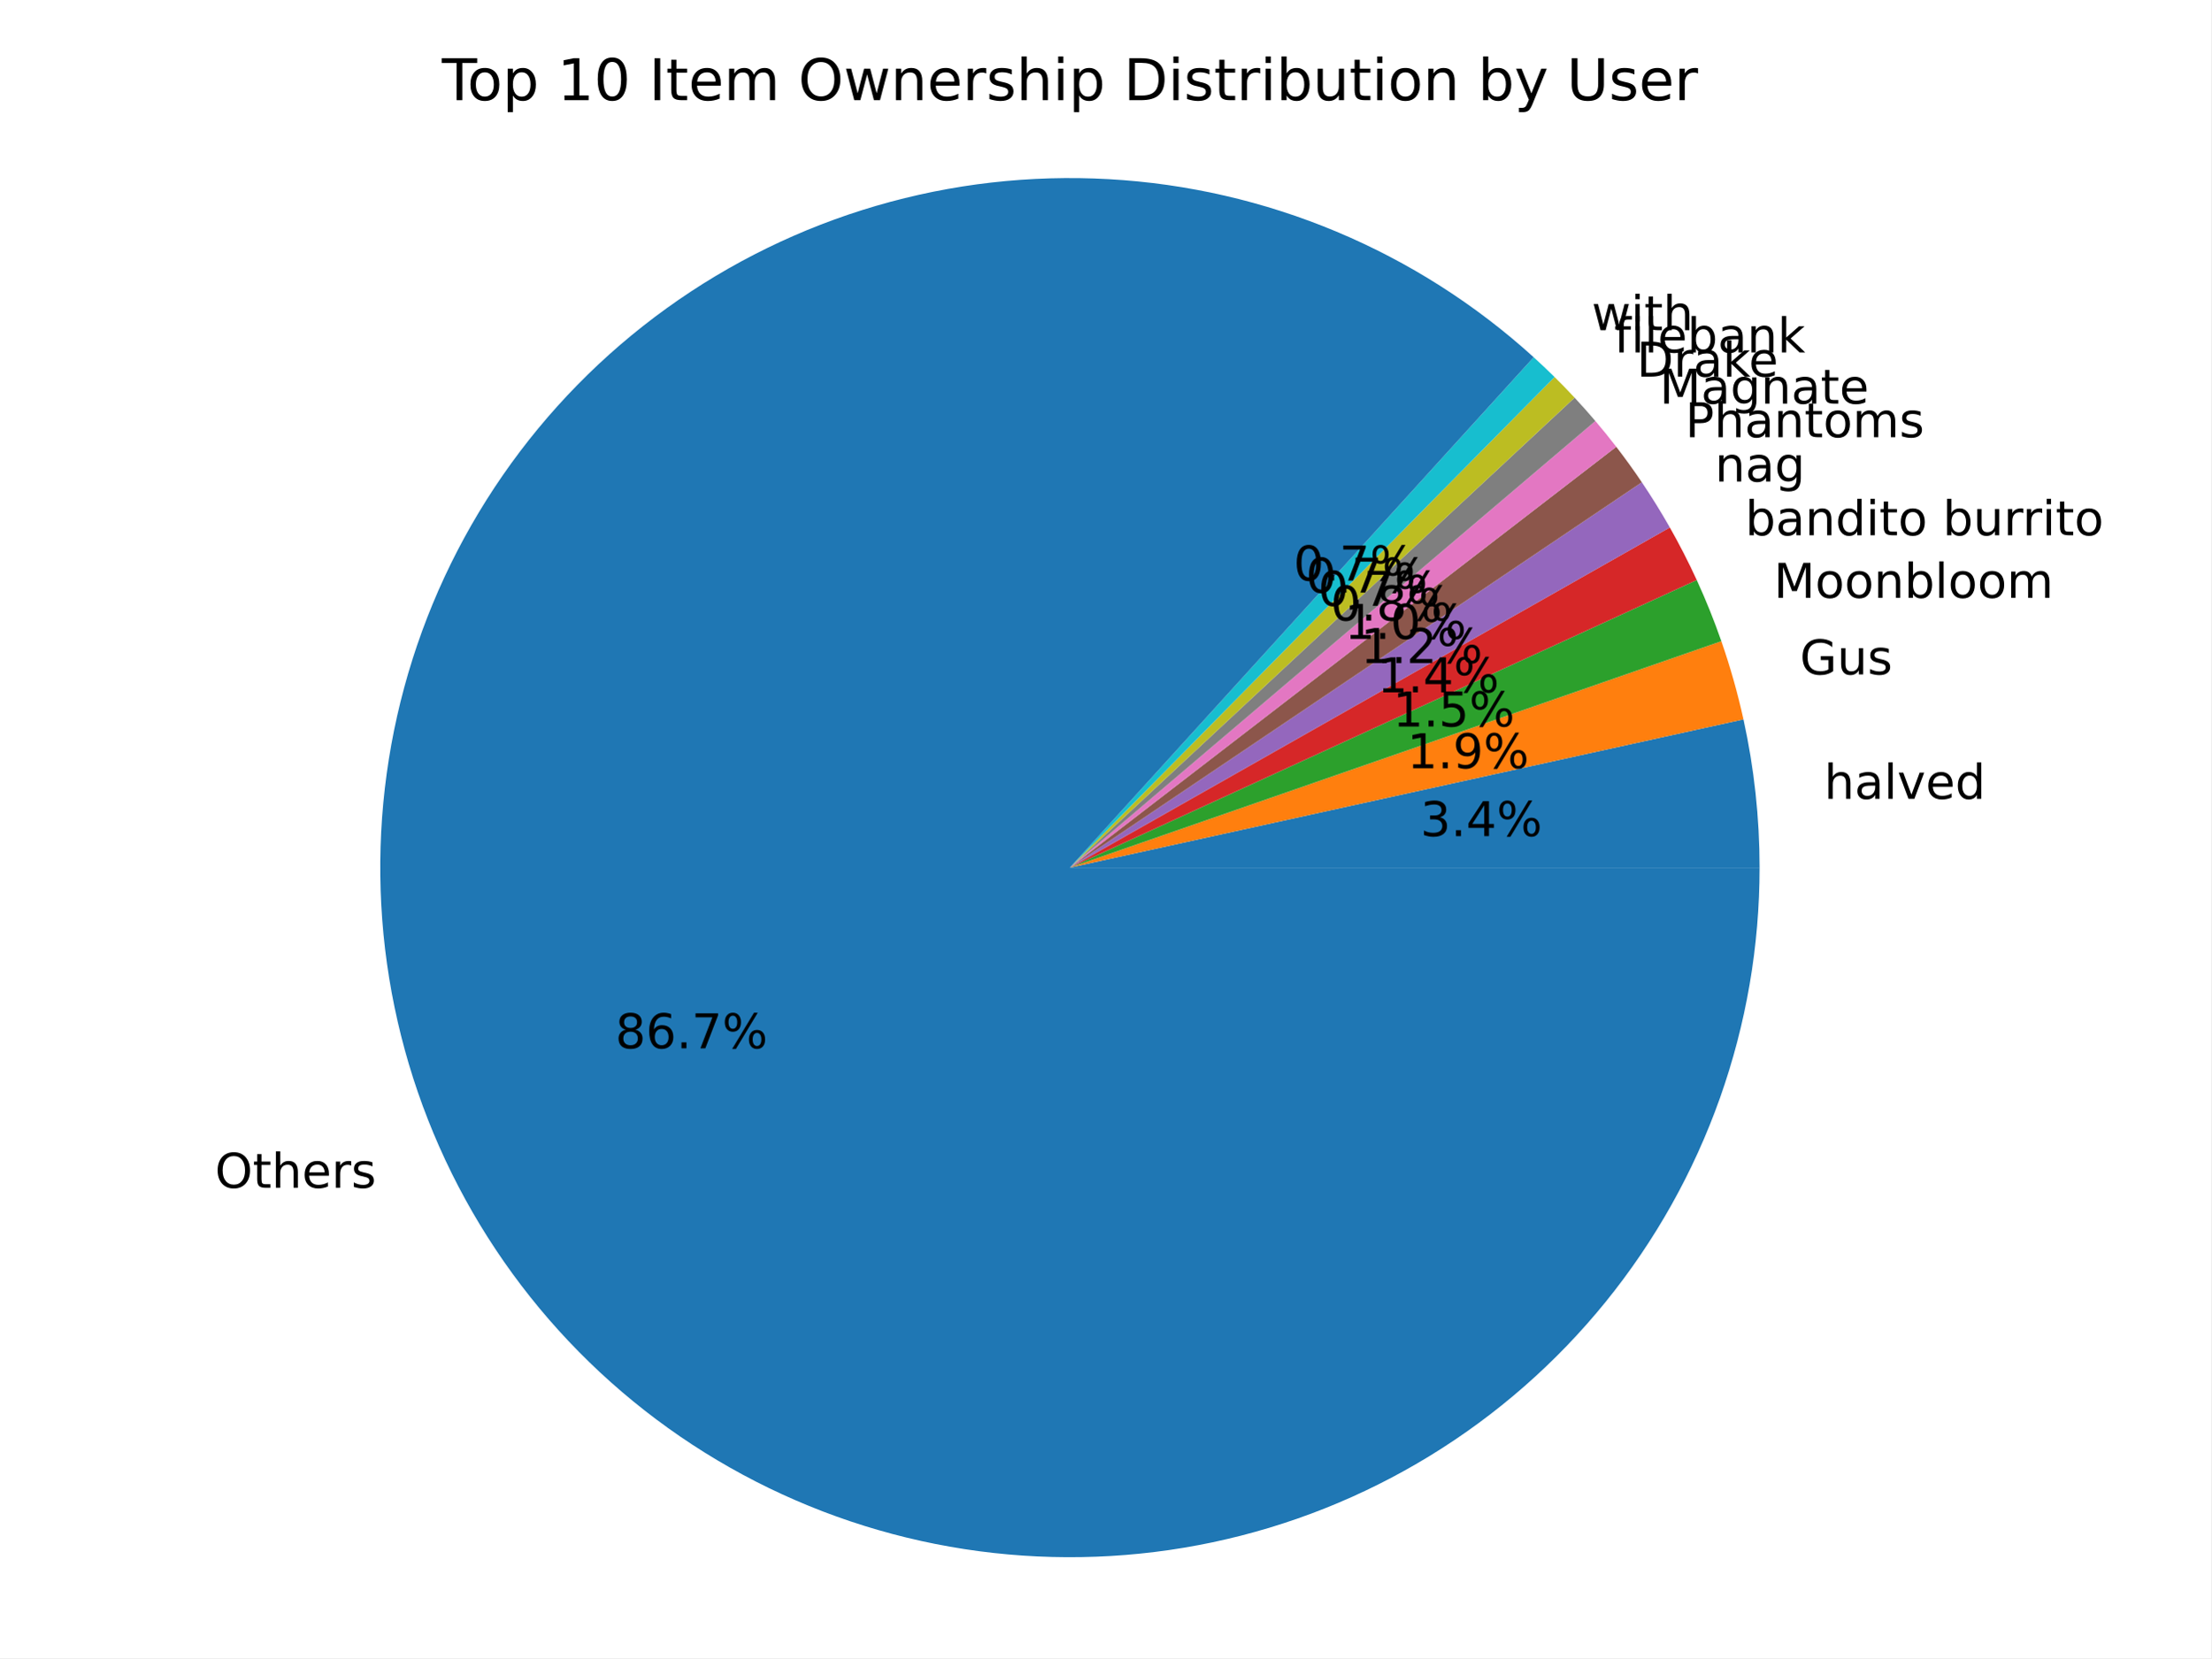
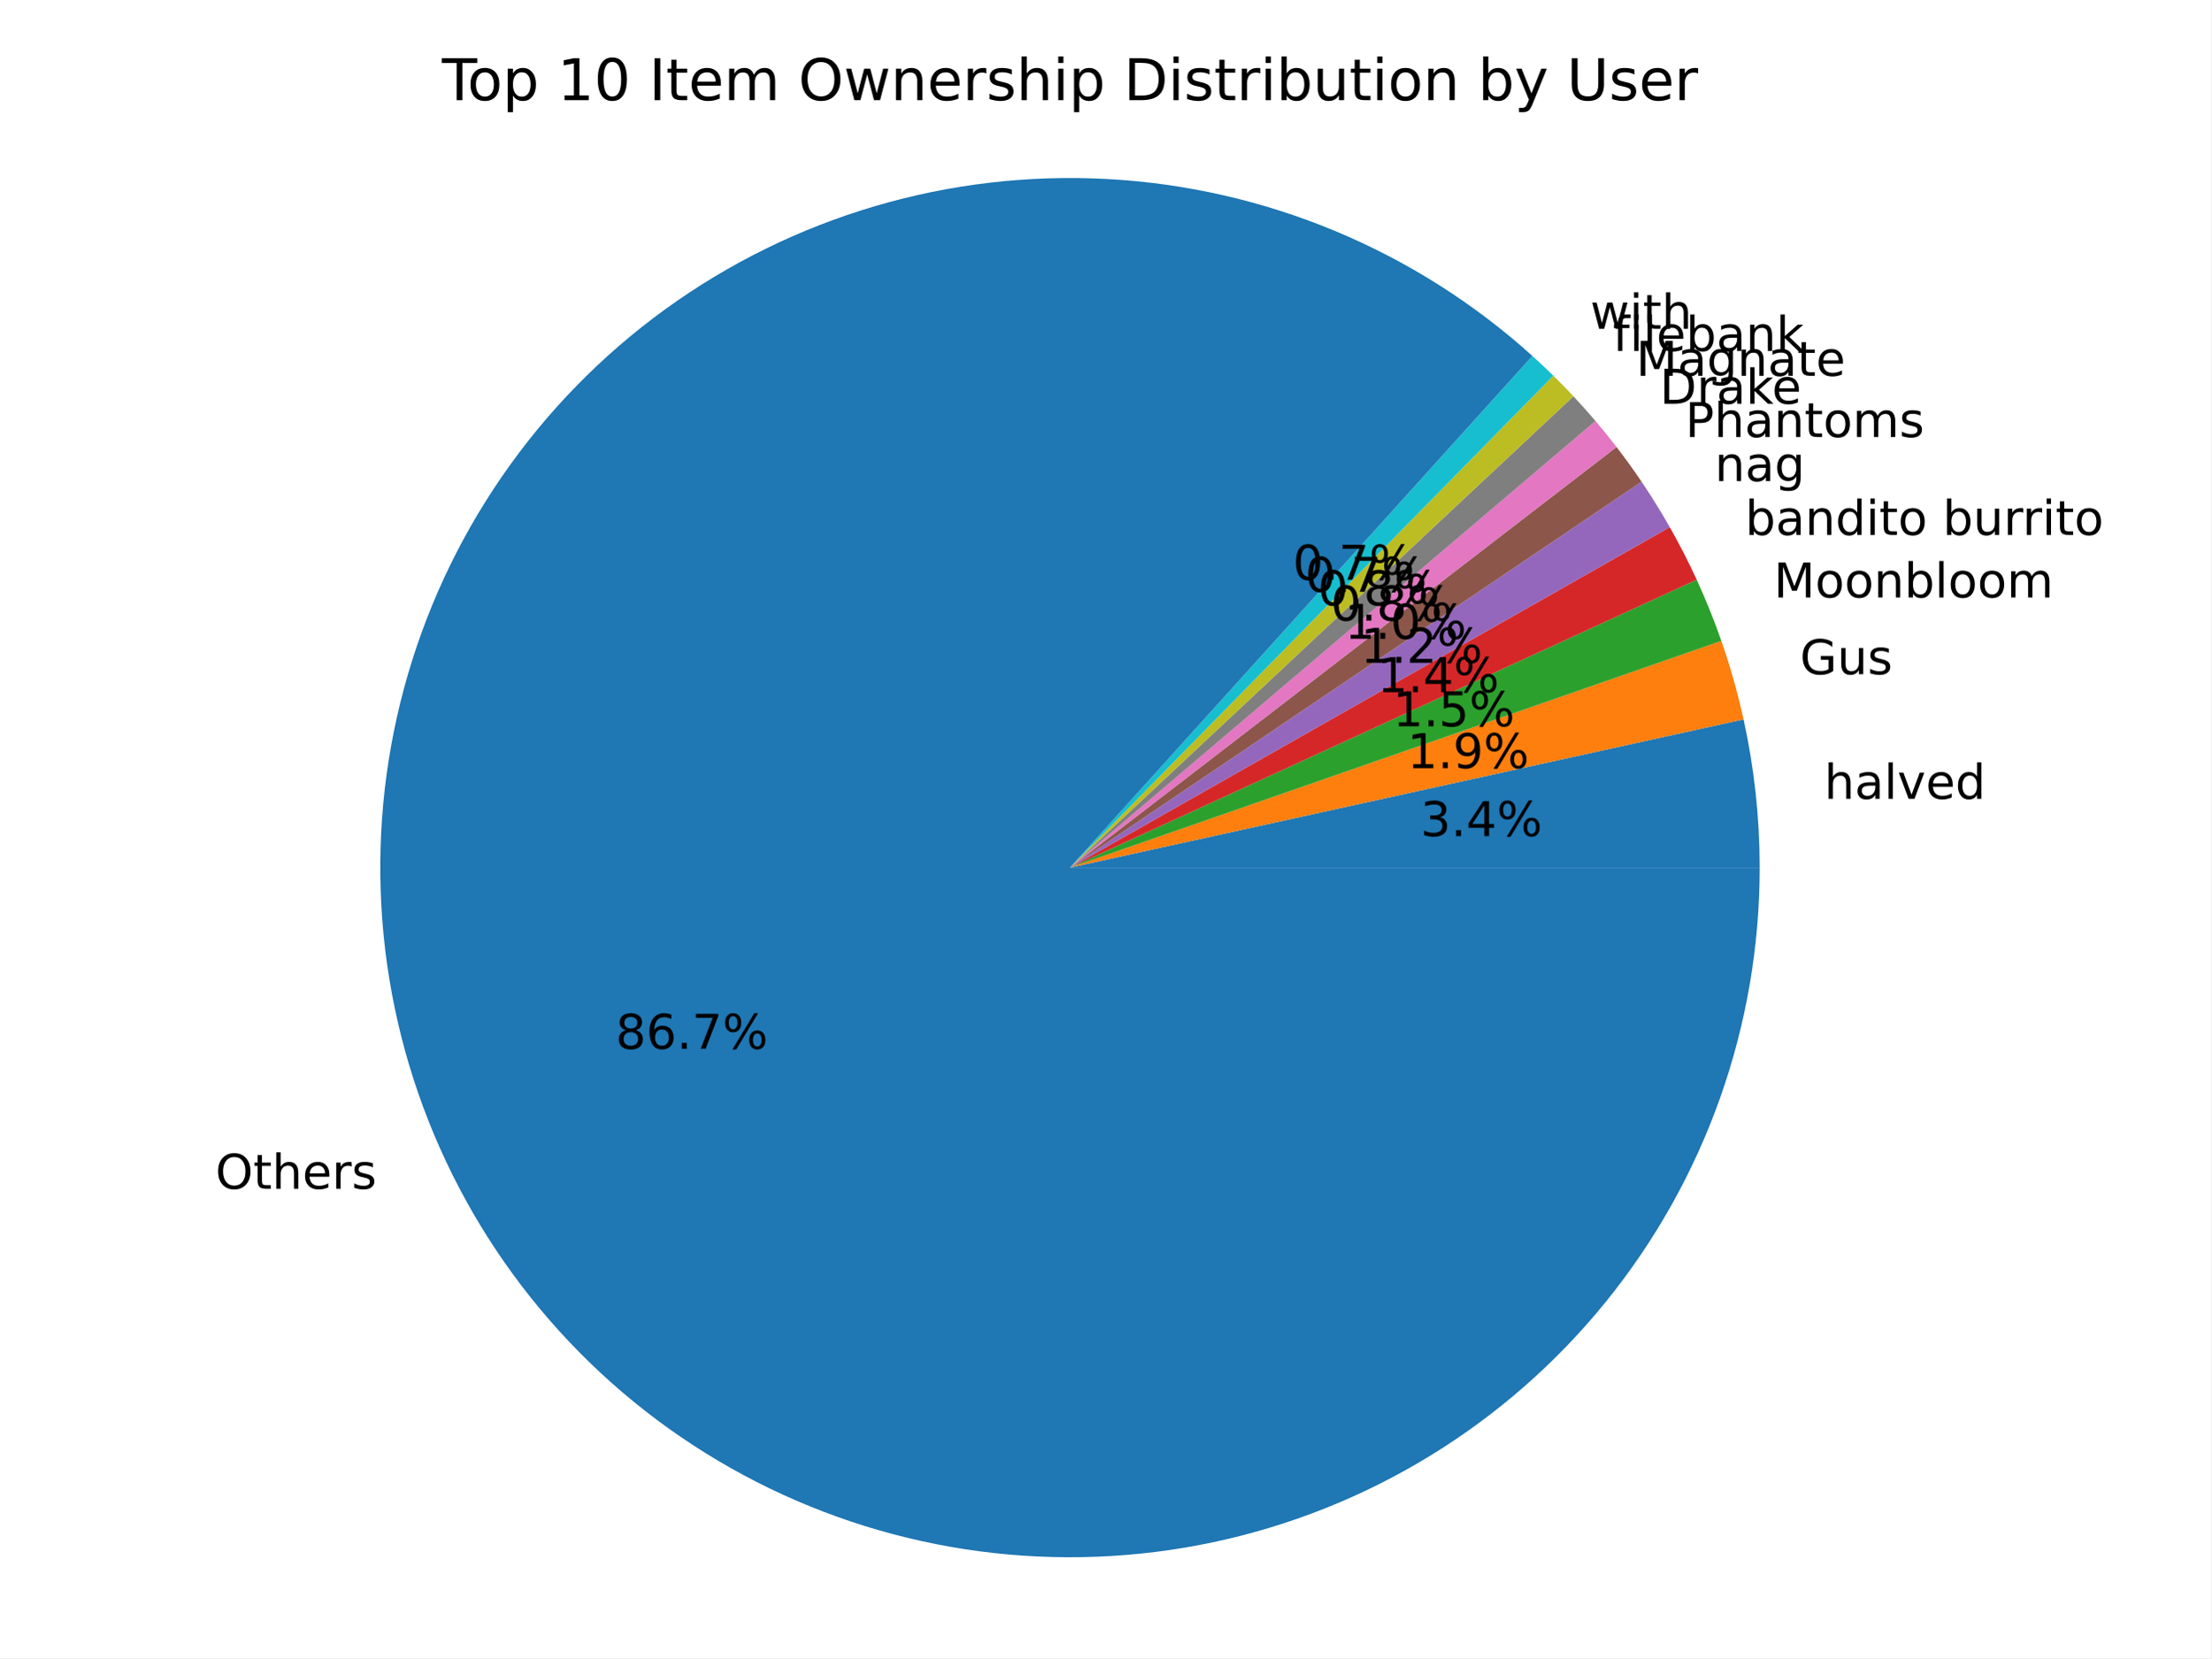
<svg xmlns="http://www.w3.org/2000/svg" xmlns:xlink="http://www.w3.org/1999/xlink" width="460.8pt" height="345.6pt" viewBox="0 0 460.8 345.6" version="1.1">
  <defs>
    <style type="text/css">*{stroke-linejoin: round; stroke-linecap: butt}</style>
  </defs>
  <g id="figure_1">
    <g id="patch_1">
      <path d="M 0 345.6  L 460.8 345.6  L 460.8 0  L 0 0  z " style="fill: #ffffff" />
    </g>
    <g id="axes_1">
      <g id="patch_2">
-         <path d="M 366.705 180.84  C 366.705 175.647 366.423 170.459 365.862 165.297  C 365.3 160.135 364.459 155.007 363.343 149.936  L 222.974 180.84  z " style="fill: #1f77b4" />
+         <path d="M 366.728 180.84  C 366.728 175.647 366.446 170.458 365.885 165.296  C 365.323 160.133 364.482 155.005 363.366 149.934  L 222.988 180.84  z " style="fill: #1f77b4" />
      </g>
      <g id="patch_3">
-         <path d="M 363.343 149.936  C 362.736 147.178 362.047 144.438 361.279 141.721  C 360.51 139.004 359.662 136.31 358.735 133.642  L 222.974 180.84  z " style="fill: #ff7f0e" />
+         <path d="M 363.366 149.934  C 362.756 147.165 362.065 144.415 361.293 141.687  C 360.521 138.959 359.668 136.255 358.736 133.578  L 222.988 180.84  z " style="fill: #ff7f0e" />
      </g>
      <g id="patch_4">
-         <path d="M 358.735 133.642  C 357.982 131.478 357.178 129.331 356.323 127.205  C 355.468 125.079 354.562 122.974 353.606 120.891  L 222.974 180.84  z " style="fill: #2ca02c" />
+         <path d="M 358.736 133.578  C 357.982 131.413 357.177 129.267 356.321 127.141  C 355.465 125.016 354.558 122.91 353.601 120.828  L 222.988 180.84  z " style="fill: #2ca02c" />
      </g>
      <g id="patch_5">
-         <path d="M 353.606 120.891  C 352.75 119.025 351.854 117.178 350.918 115.351  C 349.983 113.524 349.009 111.717 347.996 109.931  L 222.974 180.84  z " style="fill: #d62728" />
+         <path d="M 353.601 120.828  C 352.744 118.963 351.847 117.116 350.911 115.289  C 349.974 113.462 348.999 111.655 347.986 109.87  L 222.988 180.84  z " style="fill: #d62728" />
      </g>
      <g id="patch_6">
-         <path d="M 347.996 109.931  C 347.085 108.325 346.143 106.737 345.171 105.167  C 344.199 103.598 343.197 102.047 342.165 100.516  L 222.974 180.84  z " style="fill: #9467bd" />
+         <path d="M 347.986 109.87  C 347.069 108.255 346.12 106.658 345.142 105.079  C 344.163 103.501 343.153 101.942 342.114 100.402  L 222.988 180.84  z " style="fill: #9467bd" />
      </g>
      <g id="patch_7">
-         <path d="M 342.165 100.516  C 341.316 99.255 340.446 98.007 339.557 96.774  C 338.667 95.541 337.758 94.322 336.83 93.117  L 222.974 180.84  z " style="fill: #8c564b" />
+         <path d="M 342.114 100.402  C 341.281 99.169 340.429 97.949 339.559 96.742  C 338.688 95.536 337.799 94.342 336.891 93.163  L 222.988 180.84  z " style="fill: #8c564b" />
      </g>
      <g id="patch_8">
-         <path d="M 336.83 93.117  C 336.128 92.205 335.414 91.302 334.69 90.407  C 333.966 89.512 333.23 88.626 332.485 87.749  L 222.974 180.84  z " style="fill: #e377c2" />
+         <path d="M 336.891 93.163  C 336.182 92.242 335.462 91.33 334.731 90.427  C 334 89.523 333.258 88.629 332.506 87.743  L 222.988 180.84  z " style="fill: #e377c2" />
      </g>
      <g id="patch_9">
-         <path d="M 332.485 87.749  C 331.781 86.922 331.069 86.102 330.347 85.291  C 329.625 84.48 328.894 83.676 328.153 82.882  L 222.974 180.84  z " style="fill: #7f7f7f" />
+         <path d="M 332.506 87.743  C 331.76 86.866 331.004 85.998 330.237 85.139  C 329.471 84.28 328.694 83.43 327.907 82.59  L 222.988 180.84  z " style="fill: #7f7f7f" />
      </g>
      <g id="patch_10">
-         <path d="M 328.153 82.882  C 327.472 82.15 326.784 81.426 326.088 80.71  C 325.392 79.993 324.688 79.283 323.977 78.581  L 222.974 180.84  z " style="fill: #bcbd22" />
+         <path d="M 327.907 82.59  C 327.224 81.86 326.533 81.138 325.835 80.423  C 325.137 79.708 324.432 79 323.719 78.3  L 222.988 180.84  z " style="fill: #bcbd22" />
      </g>
      <g id="patch_11">
-         <path d="M 323.977 78.581  C 323.266 77.879 322.548 77.184 321.823 76.497  C 321.098 75.81 320.365 75.13 319.626 74.458  L 222.974 180.84  z " style="fill: #17becf" />
+         <path d="M 323.719 78.3  C 323.006 77.6 322.286 76.907 321.559 76.222  C 320.832 75.537 320.097 74.859 319.356 74.189  L 222.988 180.84  z " style="fill: #17becf" />
      </g>
      <g id="patch_12">
-         <path d="M 319.626 74.458  C 307.518 63.458 293.621 54.605 278.534 48.282  C 263.447 41.958 247.391 38.257 231.058 37.337  C 214.725 36.417 198.355 38.292 182.653 42.881  C 166.952 47.47 152.148 54.706 138.882 64.277  C 125.615 73.847 114.08 85.613 104.773 99.066  C 95.466 112.519 88.523 127.463 84.245 143.252  C 79.967 159.041 78.416 175.445 79.658 191.756  C 80.901 208.068 84.919 224.048 91.539 239.007  C 98.159 253.966 107.285 267.686 118.522 279.574  C 129.759 291.462 142.944 301.344 157.507 308.795  C 172.07 316.246 187.799 321.157 204.014 323.315  C 220.23 325.473 236.695 324.847 252.7 321.463  C 268.705 318.08 284.015 311.989 297.97 303.454  C 311.925 294.918 324.321 284.062 334.623 271.355  C 344.925 258.648 352.982 244.275 358.447 228.856  C 363.912 213.438 366.705 197.198 366.705 180.84  L 222.974 180.84  z " style="fill: #1f77b4" />
+         <path d="M 319.356 74.189  C 307.224 63.227 293.309 54.414 278.213 48.132  C 263.117 41.85 247.058 38.189 230.731 37.309  C 214.403 36.428 198.044 38.339 182.36 42.961  C 166.675 47.583 151.894 54.847 138.652 64.441  C 125.411 74.035 113.904 85.818 104.626 99.282  C 95.348 112.746 88.436 127.696 84.186 143.485  C 79.937 159.275 78.413 175.674 79.68 191.976  C 80.947 208.279 84.986 224.246 91.623 239.189  C 98.261 254.133 107.4 267.835 118.647 279.704  C 129.893 291.574 143.083 301.438 157.647 308.87  C 172.211 316.303 187.938 321.197 204.148 323.34  C 220.358 325.483 236.816 324.845 252.811 321.452  C 268.807 318.06 284.107 311.962 298.052 303.423  C 311.996 294.884 324.382 284.028 334.675 271.323  C 344.968 258.618 353.018 244.249 358.478 228.836  C 363.938 213.423 366.728 197.191 366.728 180.84  L 222.988 180.84  z " style="fill: #1f77b4" />
      </g>
      <g id="matplotlib.axis_1" />
      <g id="matplotlib.axis_2" />
      <g id="text_1">
-         <g transform="translate(380.1507 166.5017) scale(0.1 -0.1)">
+         <g transform="translate(380.1746 166.5006) scale(0.1 -0.1)">
          <defs>
            <path id="DejaVuSans-68" d="M 3513 2113  L 3513 0  L 2938 0  L 2938 2094  Q 2938 2591 2744 2837  Q 2550 3084 2163 3084  Q 1697 3084 1428 2787  Q 1159 2491 1159 1978  L 1159 0  L 581 0  L 581 4863  L 1159 4863  L 1159 2956  Q 1366 3272 1645 3428  Q 1925 3584 2291 3584  Q 2894 3584 3203 3211  Q 3513 2838 3513 2113  z " transform="scale(0.015625)" />
            <path id="DejaVuSans-61" d="M 2194 1759  Q 1497 1759 1228 1600  Q 959 1441 959 1056  Q 959 750 1161 570  Q 1363 391 1709 391  Q 2188 391 2477 730  Q 2766 1069 2766 1631  L 2766 1759  L 2194 1759  z M 3341 1997  L 3341 0  L 2766 0  L 2766 531  Q 2569 213 2275 61  Q 1981 -91 1556 -91  Q 1019 -91 701 211  Q 384 513 384 1019  Q 384 1609 779 1909  Q 1175 2209 1959 2209  L 2766 2209  L 2766 2266  Q 2766 2663 2505 2880  Q 2244 3097 1772 3097  Q 1472 3097 1187 3025  Q 903 2953 641 2809  L 641 3341  Q 956 3463 1253 3523  Q 1550 3584 1831 3584  Q 2591 3584 2966 3190  Q 3341 2797 3341 1997  z " transform="scale(0.015625)" />
            <path id="DejaVuSans-6c" d="M 603 4863  L 1178 4863  L 1178 0  L 603 0  L 603 4863  z " transform="scale(0.015625)" />
            <path id="DejaVuSans-76" d="M 191 3500  L 800 3500  L 1894 563  L 2988 3500  L 3597 3500  L 2284 0  L 1503 0  L 191 3500  z " transform="scale(0.015625)" />
            <path id="DejaVuSans-65" d="M 3597 1894  L 3597 1613  L 953 1613  Q 991 1019 1311 708  Q 1631 397 2203 397  Q 2534 397 2845 478  Q 3156 559 3463 722  L 3463 178  Q 3153 47 2828 -22  Q 2503 -91 2169 -91  Q 1331 -91 842 396  Q 353 884 353 1716  Q 353 2575 817 3079  Q 1281 3584 2069 3584  Q 2775 3584 3186 3129  Q 3597 2675 3597 1894  z M 3022 2063  Q 3016 2534 2758 2815  Q 2500 3097 2075 3097  Q 1594 3097 1305 2825  Q 1016 2553 972 2059  L 3022 2063  z " transform="scale(0.015625)" />
            <path id="DejaVuSans-64" d="M 2906 2969  L 2906 4863  L 3481 4863  L 3481 0  L 2906 0  L 2906 525  Q 2725 213 2448 61  Q 2172 -91 1784 -91  Q 1150 -91 751 415  Q 353 922 353 1747  Q 353 2572 751 3078  Q 1150 3584 1784 3584  Q 2172 3584 2448 3432  Q 2725 3281 2906 2969  z M 947 1747  Q 947 1113 1208 752  Q 1469 391 1925 391  Q 2381 391 2643 752  Q 2906 1113 2906 1747  Q 2906 2381 2643 2742  Q 2381 3103 1925 3103  Q 1469 3103 1208 2742  Q 947 2381 947 1747  z " transform="scale(0.015625)" />
          </defs>
          <use xlink:href="#DejaVuSans-68" />
          <use xlink:href="#DejaVuSans-61" x="63.379" />
          <use xlink:href="#DejaVuSans-6c" x="124.658" />
          <use xlink:href="#DejaVuSans-76" x="152.441" />
          <use xlink:href="#DejaVuSans-65" x="211.621" />
          <use xlink:href="#DejaVuSans-64" x="273.145" />
        </g>
      </g>
      <g id="text_2">
-         <g transform="translate(296.0044 174.2734) scale(0.1 -0.1)">
+         <g transform="translate(296.0237 174.2728) scale(0.1 -0.1)">
          <defs>
            <path id="DejaVuSans-33" d="M 2597 2516  Q 3050 2419 3304 2112  Q 3559 1806 3559 1356  Q 3559 666 3084 287  Q 2609 -91 1734 -91  Q 1441 -91 1130 -33  Q 819 25 488 141  L 488 750  Q 750 597 1062 519  Q 1375 441 1716 441  Q 2309 441 2620 675  Q 2931 909 2931 1356  Q 2931 1769 2642 2001  Q 2353 2234 1838 2234  L 1294 2234  L 1294 2753  L 1863 2753  Q 2328 2753 2575 2939  Q 2822 3125 2822 3475  Q 2822 3834 2567 4026  Q 2313 4219 1838 4219  Q 1578 4219 1281 4162  Q 984 4106 628 3988  L 628 4550  Q 988 4650 1302 4700  Q 1616 4750 1894 4750  Q 2613 4750 3031 4423  Q 3450 4097 3450 3541  Q 3450 3153 3228 2886  Q 3006 2619 2597 2516  z " transform="scale(0.015625)" />
            <path id="DejaVuSans-2e" d="M 684 794  L 1344 794  L 1344 0  L 684 0  L 684 794  z " transform="scale(0.015625)" />
            <path id="DejaVuSans-34" d="M 2419 4116  L 825 1625  L 2419 1625  L 2419 4116  z M 2253 4666  L 3047 4666  L 3047 1625  L 3713 1625  L 3713 1100  L 3047 1100  L 3047 0  L 2419 0  L 2419 1100  L 313 1100  L 313 1709  L 2253 4666  z " transform="scale(0.015625)" />
            <path id="DejaVuSans-25" d="M 4653 2053  Q 4381 2053 4226 1822  Q 4072 1591 4072 1178  Q 4072 772 4226 539  Q 4381 306 4653 306  Q 4919 306 5073 539  Q 5228 772 5228 1178  Q 5228 1588 5073 1820  Q 4919 2053 4653 2053  z M 4653 2450  Q 5147 2450 5437 2106  Q 5728 1763 5728 1178  Q 5728 594 5436 251  Q 5144 -91 4653 -91  Q 4153 -91 3862 251  Q 3572 594 3572 1178  Q 3572 1766 3864 2108  Q 4156 2450 4653 2450  z M 1428 4353  Q 1159 4353 1004 4120  Q 850 3888 850 3481  Q 850 3069 1003 2837  Q 1156 2606 1428 2606  Q 1700 2606 1854 2837  Q 2009 3069 2009 3481  Q 2009 3884 1853 4118  Q 1697 4353 1428 4353  z M 4250 4750  L 4750 4750  L 1831 -91  L 1331 -91  L 4250 4750  z M 1428 4750  Q 1922 4750 2215 4408  Q 2509 4066 2509 3481  Q 2509 2891 2217 2550  Q 1925 2209 1428 2209  Q 931 2209 642 2551  Q 353 2894 353 3481  Q 353 4063 643 4406  Q 934 4750 1428 4750  z " transform="scale(0.015625)" />
          </defs>
          <use xlink:href="#DejaVuSans-33" />
          <use xlink:href="#DejaVuSans-2e" x="63.623" />
          <use xlink:href="#DejaVuSans-34" x="95.41" />
          <use xlink:href="#DejaVuSans-25" x="159.033" />
        </g>
      </g>
      <g id="text_3">
-         <g transform="translate(375.1094 140.5685) scale(0.1 -0.1)">
+         <g transform="translate(375.1233 140.5312) scale(0.1 -0.1)">
          <defs>
            <path id="DejaVuSans-47" d="M 3809 666  L 3809 1919  L 2778 1919  L 2778 2438  L 4434 2438  L 4434 434  Q 4069 175 3628 42  Q 3188 -91 2688 -91  Q 1594 -91 976 548  Q 359 1188 359 2328  Q 359 3472 976 4111  Q 1594 4750 2688 4750  Q 3144 4750 3555 4637  Q 3966 4525 4313 4306  L 4313 3634  Q 3963 3931 3569 4081  Q 3175 4231 2741 4231  Q 1884 4231 1454 3753  Q 1025 3275 1025 2328  Q 1025 1384 1454 906  Q 1884 428 2741 428  Q 3075 428 3337 486  Q 3600 544 3809 666  z " transform="scale(0.015625)" />
            <path id="DejaVuSans-75" d="M 544 1381  L 544 3500  L 1119 3500  L 1119 1403  Q 1119 906 1312 657  Q 1506 409 1894 409  Q 2359 409 2629 706  Q 2900 1003 2900 1516  L 2900 3500  L 3475 3500  L 3475 0  L 2900 0  L 2900 538  Q 2691 219 2414 64  Q 2138 -91 1772 -91  Q 1169 -91 856 284  Q 544 659 544 1381  z M 1991 3584  L 1991 3584  z " transform="scale(0.015625)" />
            <path id="DejaVuSans-73" d="M 2834 3397  L 2834 2853  Q 2591 2978 2328 3040  Q 2066 3103 1784 3103  Q 1356 3103 1142 2972  Q 928 2841 928 2578  Q 928 2378 1081 2264  Q 1234 2150 1697 2047  L 1894 2003  Q 2506 1872 2764 1633  Q 3022 1394 3022 966  Q 3022 478 2636 193  Q 2250 -91 1575 -91  Q 1294 -91 989 -36  Q 684 19 347 128  L 347 722  Q 666 556 975 473  Q 1284 391 1588 391  Q 1994 391 2212 530  Q 2431 669 2431 922  Q 2431 1156 2273 1281  Q 2116 1406 1581 1522  L 1381 1569  Q 847 1681 609 1914  Q 372 2147 372 2553  Q 372 3047 722 3315  Q 1072 3584 1716 3584  Q 2034 3584 2315 3537  Q 2597 3491 2834 3397  z " transform="scale(0.015625)" />
          </defs>
          <use xlink:href="#DejaVuSans-47" />
          <use xlink:href="#DejaVuSans-75" x="77.49" />
          <use xlink:href="#DejaVuSans-73" x="140.869" />
        </g>
      </g>
      <g id="text_4">
-         <g transform="translate(293.2546 160.128) scale(0.1 -0.1)">
+         <g transform="translate(293.2684 160.1077) scale(0.1 -0.1)">
          <defs>
            <path id="DejaVuSans-31" d="M 794 531  L 1825 531  L 1825 4091  L 703 3866  L 703 4441  L 1819 4666  L 2450 4666  L 2450 531  L 3481 531  L 3481 0  L 794 0  L 794 531  z " transform="scale(0.015625)" />
            <path id="DejaVuSans-39" d="M 703 97  L 703 672  Q 941 559 1184 500  Q 1428 441 1663 441  Q 2288 441 2617 861  Q 2947 1281 2994 2138  Q 2813 1869 2534 1725  Q 2256 1581 1919 1581  Q 1219 1581 811 2004  Q 403 2428 403 3163  Q 403 3881 828 4315  Q 1253 4750 1959 4750  Q 2769 4750 3195 4129  Q 3622 3509 3622 2328  Q 3622 1225 3098 567  Q 2575 -91 1691 -91  Q 1453 -91 1209 -44  Q 966 3 703 97  z M 1959 2075  Q 2384 2075 2632 2365  Q 2881 2656 2881 3163  Q 2881 3666 2632 3958  Q 2384 4250 1959 4250  Q 1534 4250 1286 3958  Q 1038 3666 1038 3163  Q 1038 2656 1286 2365  Q 1534 2075 1959 2075  z " transform="scale(0.015625)" />
          </defs>
          <use xlink:href="#DejaVuSans-31" />
          <use xlink:href="#DejaVuSans-2e" x="63.623" />
          <use xlink:href="#DejaVuSans-39" x="95.41" />
          <use xlink:href="#DejaVuSans-25" x="159.033" />
        </g>
      </g>
      <g id="text_5">
-         <g transform="translate(369.6575 124.6012) scale(0.1 -0.1)">
+         <g transform="translate(369.654 124.5309) scale(0.1 -0.1)">
          <defs>
            <path id="DejaVuSans-4d" d="M 628 4666  L 1569 4666  L 2759 1491  L 3956 4666  L 4897 4666  L 4897 0  L 4281 0  L 4281 4097  L 3078 897  L 2444 897  L 1241 4097  L 1241 0  L 628 0  L 628 4666  z " transform="scale(0.015625)" />
            <path id="DejaVuSans-6f" d="M 1959 3097  Q 1497 3097 1228 2736  Q 959 2375 959 1747  Q 959 1119 1226 758  Q 1494 397 1959 397  Q 2419 397 2687 759  Q 2956 1122 2956 1747  Q 2956 2369 2687 2733  Q 2419 3097 1959 3097  z M 1959 3584  Q 2709 3584 3137 3096  Q 3566 2609 3566 1747  Q 3566 888 3137 398  Q 2709 -91 1959 -91  Q 1206 -91 779 398  Q 353 888 353 1747  Q 353 2609 779 3096  Q 1206 3584 1959 3584  z " transform="scale(0.015625)" />
            <path id="DejaVuSans-6e" d="M 3513 2113  L 3513 0  L 2938 0  L 2938 2094  Q 2938 2591 2744 2837  Q 2550 3084 2163 3084  Q 1697 3084 1428 2787  Q 1159 2491 1159 1978  L 1159 0  L 581 0  L 581 3500  L 1159 3500  L 1159 2956  Q 1366 3272 1645 3428  Q 1925 3584 2291 3584  Q 2894 3584 3203 3211  Q 3513 2838 3513 2113  z " transform="scale(0.015625)" />
            <path id="DejaVuSans-62" d="M 3116 1747  Q 3116 2381 2855 2742  Q 2594 3103 2138 3103  Q 1681 3103 1420 2742  Q 1159 2381 1159 1747  Q 1159 1113 1420 752  Q 1681 391 2138 391  Q 2594 391 2855 752  Q 3116 1113 3116 1747  z M 1159 2969  Q 1341 3281 1617 3432  Q 1894 3584 2278 3584  Q 2916 3584 3314 3078  Q 3713 2572 3713 1747  Q 3713 922 3314 415  Q 2916 -91 2278 -91  Q 1894 -91 1617 61  Q 1341 213 1159 525  L 1159 0  L 581 0  L 581 4863  L 1159 4863  L 1159 2969  z " transform="scale(0.015625)" />
            <path id="DejaVuSans-6d" d="M 3328 2828  Q 3544 3216 3844 3400  Q 4144 3584 4550 3584  Q 5097 3584 5394 3201  Q 5691 2819 5691 2113  L 5691 0  L 5113 0  L 5113 2094  Q 5113 2597 4934 2840  Q 4756 3084 4391 3084  Q 3944 3084 3684 2787  Q 3425 2491 3425 1978  L 3425 0  L 2847 0  L 2847 2094  Q 2847 2600 2669 2842  Q 2491 3084 2119 3084  Q 1678 3084 1418 2786  Q 1159 2488 1159 1978  L 1159 0  L 581 0  L 581 3500  L 1159 3500  L 1159 2956  Q 1356 3278 1631 3431  Q 1906 3584 2284 3584  Q 2666 3584 2933 3390  Q 3200 3197 3328 2828  z " transform="scale(0.015625)" />
          </defs>
          <use xlink:href="#DejaVuSans-4d" />
          <use xlink:href="#DejaVuSans-6f" x="86.279" />
          <use xlink:href="#DejaVuSans-6f" x="147.461" />
          <use xlink:href="#DejaVuSans-6e" x="208.643" />
          <use xlink:href="#DejaVuSans-62" x="272.021" />
          <use xlink:href="#DejaVuSans-6c" x="335.498" />
          <use xlink:href="#DejaVuSans-6f" x="363.281" />
          <use xlink:href="#DejaVuSans-6f" x="424.463" />
          <use xlink:href="#DejaVuSans-6d" x="485.645" />
        </g>
      </g>
      <g id="text_6">
-         <g transform="translate(290.2809 151.4186) scale(0.1 -0.1)">
+         <g transform="translate(290.2852 151.3802) scale(0.1 -0.1)">
          <defs>
            <path id="DejaVuSans-35" d="M 691 4666  L 3169 4666  L 3169 4134  L 1269 4134  L 1269 2991  Q 1406 3038 1543 3061  Q 1681 3084 1819 3084  Q 2600 3084 3056 2656  Q 3513 2228 3513 1497  Q 3513 744 3044 326  Q 2575 -91 1722 -91  Q 1428 -91 1123 -41  Q 819 9 494 109  L 494 744  Q 775 591 1075 516  Q 1375 441 1709 441  Q 2250 441 2565 725  Q 2881 1009 2881 1497  Q 2881 1984 2565 2268  Q 2250 2553 1709 2553  Q 1456 2553 1204 2497  Q 953 2441 691 2322  L 691 4666  z " transform="scale(0.015625)" />
          </defs>
          <use xlink:href="#DejaVuSans-31" />
          <use xlink:href="#DejaVuSans-2e" x="63.623" />
          <use xlink:href="#DejaVuSans-35" x="95.41" />
          <use xlink:href="#DejaVuSans-25" x="159.033" />
        </g>
      </g>
      <g id="text_7">
-         <g transform="translate(363.7128 111.5616) scale(0.1 -0.1)">
+         <g transform="translate(363.7029 111.4931) scale(0.1 -0.1)">
          <defs>
            <path id="DejaVuSans-69" d="M 603 3500  L 1178 3500  L 1178 0  L 603 0  L 603 3500  z M 603 4863  L 1178 4863  L 1178 4134  L 603 4134  L 603 4863  z " transform="scale(0.015625)" />
            <path id="DejaVuSans-74" d="M 1172 4494  L 1172 3500  L 2356 3500  L 2356 3053  L 1172 3053  L 1172 1153  Q 1172 725 1289 603  Q 1406 481 1766 481  L 2356 481  L 2356 0  L 1766 0  Q 1100 0 847 248  Q 594 497 594 1153  L 594 3053  L 172 3053  L 172 3500  L 594 3500  L 594 4494  L 1172 4494  z " transform="scale(0.015625)" />
            <path id="DejaVuSans-20" transform="scale(0.015625)" />
            <path id="DejaVuSans-72" d="M 2631 2963  Q 2534 3019 2420 3045  Q 2306 3072 2169 3072  Q 1681 3072 1420 2755  Q 1159 2438 1159 1844  L 1159 0  L 581 0  L 581 3500  L 1159 3500  L 1159 2956  Q 1341 3275 1631 3429  Q 1922 3584 2338 3584  Q 2397 3584 2469 3576  Q 2541 3569 2628 3553  L 2631 2963  z " transform="scale(0.015625)" />
          </defs>
          <use xlink:href="#DejaVuSans-62" />
          <use xlink:href="#DejaVuSans-61" x="63.477" />
          <use xlink:href="#DejaVuSans-6e" x="124.756" />
          <use xlink:href="#DejaVuSans-64" x="188.135" />
          <use xlink:href="#DejaVuSans-69" x="251.611" />
          <use xlink:href="#DejaVuSans-74" x="279.395" />
          <use xlink:href="#DejaVuSans-6f" x="318.604" />
          <use xlink:href="#DejaVuSans-20" x="379.785" />
          <use xlink:href="#DejaVuSans-62" x="411.572" />
          <use xlink:href="#DejaVuSans-75" x="475.049" />
          <use xlink:href="#DejaVuSans-72" x="538.428" />
          <use xlink:href="#DejaVuSans-72" x="577.791" />
          <use xlink:href="#DejaVuSans-69" x="618.904" />
          <use xlink:href="#DejaVuSans-74" x="646.688" />
          <use xlink:href="#DejaVuSans-6f" x="685.896" />
        </g>
      </g>
      <g id="text_8">
-         <g transform="translate(287.0383 144.306) scale(0.1 -0.1)">
+         <g transform="translate(287.0392 144.2687) scale(0.1 -0.1)">
          <use xlink:href="#DejaVuSans-31" />
          <use xlink:href="#DejaVuSans-2e" x="63.623" />
          <use xlink:href="#DejaVuSans-34" x="95.41" />
          <use xlink:href="#DejaVuSans-25" x="159.033" />
        </g>
      </g>
      <g id="text_9">
-         <g transform="translate(357.3911 100.3594) scale(0.1 -0.1)">
+         <g transform="translate(357.3569 100.2627) scale(0.1 -0.1)">
          <defs>
            <path id="DejaVuSans-67" d="M 2906 1791  Q 2906 2416 2648 2759  Q 2391 3103 1925 3103  Q 1463 3103 1205 2759  Q 947 2416 947 1791  Q 947 1169 1205 825  Q 1463 481 1925 481  Q 2391 481 2648 825  Q 2906 1169 2906 1791  z M 3481 434  Q 3481 -459 3084 -895  Q 2688 -1331 1869 -1331  Q 1566 -1331 1297 -1286  Q 1028 -1241 775 -1147  L 775 -588  Q 1028 -725 1275 -790  Q 1522 -856 1778 -856  Q 2344 -856 2625 -561  Q 2906 -266 2906 331  L 2906 616  Q 2728 306 2450 153  Q 2172 0 1784 0  Q 1141 0 747 490  Q 353 981 353 1791  Q 353 2603 747 3093  Q 1141 3584 1784 3584  Q 2172 3584 2450 3431  Q 2728 3278 2906 2969  L 2906 3500  L 3481 3500  L 3481 434  z " transform="scale(0.015625)" />
          </defs>
          <use xlink:href="#DejaVuSans-6e" />
          <use xlink:href="#DejaVuSans-61" x="63.379" />
          <use xlink:href="#DejaVuSans-67" x="124.658" />
        </g>
      </g>
      <g id="text_10">
-         <g transform="translate(283.5901 138.1958) scale(0.1 -0.1)">
+         <g transform="translate(283.5777 138.143) scale(0.1 -0.1)">
          <defs>
            <path id="DejaVuSans-32" d="M 1228 531  L 3431 531  L 3431 0  L 469 0  L 469 531  Q 828 903 1448 1529  Q 2069 2156 2228 2338  Q 2531 2678 2651 2914  Q 2772 3150 2772 3378  Q 2772 3750 2511 3984  Q 2250 4219 1831 4219  Q 1534 4219 1204 4116  Q 875 4013 500 3803  L 500 4441  Q 881 4594 1212 4672  Q 1544 4750 1819 4750  Q 2544 4750 2975 4387  Q 3406 4025 3406 3419  Q 3406 3131 3298 2873  Q 3191 2616 2906 2266  Q 2828 2175 2409 1742  Q 1991 1309 1228 531  z " transform="scale(0.015625)" />
          </defs>
          <use xlink:href="#DejaVuSans-31" />
          <use xlink:href="#DejaVuSans-2e" x="63.623" />
          <use xlink:href="#DejaVuSans-32" x="95.41" />
          <use xlink:href="#DejaVuSans-25" x="159.033" />
        </g>
      </g>
      <g id="text_11">
-         <g transform="translate(351.2147 91.12695) scale(0.1 -0.1)">
+         <g transform="translate(351.2158 91.0919) scale(0.1 -0.1)">
          <defs>
            <path id="DejaVuSans-50" d="M 1259 4147  L 1259 2394  L 2053 2394  Q 2494 2394 2734 2622  Q 2975 2850 2975 3272  Q 2975 3691 2734 3919  Q 2494 4147 2053 4147  L 1259 4147  z M 628 4666  L 2053 4666  Q 2838 4666 3239 4311  Q 3641 3956 3641 3272  Q 3641 2581 3239 2228  Q 2838 1875 2053 1875  L 1259 1875  L 1259 0  L 628 0  L 628 4666  z " transform="scale(0.015625)" />
          </defs>
          <use xlink:href="#DejaVuSans-50" />
          <use xlink:href="#DejaVuSans-68" x="60.303" />
          <use xlink:href="#DejaVuSans-61" x="123.682" />
          <use xlink:href="#DejaVuSans-6e" x="184.961" />
          <use xlink:href="#DejaVuSans-74" x="248.34" />
          <use xlink:href="#DejaVuSans-6f" x="287.549" />
          <use xlink:href="#DejaVuSans-6d" x="348.73" />
          <use xlink:href="#DejaVuSans-73" x="446.143" />
        </g>
      </g>
      <g id="text_12">
-         <g transform="translate(280.2212 133.1599) scale(0.1 -0.1)">
+         <g transform="translate(280.228 133.1408) scale(0.1 -0.1)">
          <defs>
            <path id="DejaVuSans-30" d="M 2034 4250  Q 1547 4250 1301 3770  Q 1056 3291 1056 2328  Q 1056 1369 1301 889  Q 1547 409 2034 409  Q 2525 409 2770 889  Q 3016 1369 3016 2328  Q 3016 3291 2770 3770  Q 2525 4250 2034 4250  z M 2034 4750  Q 2819 4750 3233 4129  Q 3647 3509 3647 2328  Q 3647 1150 3233 529  Q 2819 -91 2034 -91  Q 1250 -91 836 529  Q 422 1150 422 2328  Q 422 3509 836 4129  Q 1250 4750 2034 4750  z " transform="scale(0.015625)" />
          </defs>
          <use xlink:href="#DejaVuSans-31" />
          <use xlink:href="#DejaVuSans-2e" x="63.623" />
          <use xlink:href="#DejaVuSans-30" x="95.41" />
          <use xlink:href="#DejaVuSans-25" x="159.033" />
        </g>
      </g>
      <g id="text_13">
-         <g transform="translate(345.8615 84.1232) scale(0.1 -0.1)">
+         <g transform="translate(345.9057 84.14463) scale(0.1 -0.1)">
+           <defs>
+             <path id="DejaVuSans-44" d="M 1259 4147  L 1259 519  L 2022 519  Q 2988 519 3436 956  Q 3884 1394 3884 2338  Q 3884 3275 3436 3711  Q 2988 4147 2022 4147  L 1259 4147  z M 628 4666  L 1925 4666  Q 3281 4666 3915 4102  Q 4550 3538 4550 2338  Q 4550 1131 3912 565  Q 3275 0 1925 0  L 628 0  L 628 4666  z " transform="scale(0.015625)" />
+             <path id="DejaVuSans-6b" d="M 581 4863  L 1159 4863  L 1159 1991  L 2875 3500  L 3609 3500  L 1753 1863  L 3688 0  L 2938 0  L 1159 1709  L 1159 0  L 581 0  L 581 4863  z " transform="scale(0.015625)" />
+           </defs>
+           <use xlink:href="#DejaVuSans-44" />
+           <use xlink:href="#DejaVuSans-72" x="77.002" />
+           <use xlink:href="#DejaVuSans-61" x="118.115" />
+           <use xlink:href="#DejaVuSans-6b" x="179.395" />
+           <use xlink:href="#DejaVuSans-65" x="233.68" />
+         </g>
+       </g>
+       <g id="text_14">
+         <g transform="translate(277.3316 129.3513) scale(0.1 -0.1)">
+           <defs>
+             <path id="DejaVuSans-38" d="M 2034 2216  Q 1584 2216 1326 1975  Q 1069 1734 1069 1313  Q 1069 891 1326 650  Q 1584 409 2034 409  Q 2484 409 2743 651  Q 3003 894 3003 1313  Q 3003 1734 2745 1975  Q 2488 2216 2034 2216  z M 1403 2484  Q 997 2584 770 2862  Q 544 3141 544 3541  Q 544 4100 942 4425  Q 1341 4750 2034 4750  Q 2731 4750 3128 4425  Q 3525 4100 3525 3541  Q 3525 3141 3298 2862  Q 3072 2584 2669 2484  Q 3125 2378 3379 2068  Q 3634 1759 3634 1313  Q 3634 634 3220 271  Q 2806 -91 2034 -91  Q 1263 -91 848 271  Q 434 634 434 1313  Q 434 1759 690 2068  Q 947 2378 1403 2484  z M 1172 3481  Q 1172 3119 1398 2916  Q 1625 2713 2034 2713  Q 2441 2713 2670 2916  Q 2900 3119 2900 3481  Q 2900 3844 2670 4047  Q 2441 4250 2034 4250  Q 1625 4250 1398 4047  Q 1172 3844 1172 3481  z " transform="scale(0.015625)" />
+           </defs>
+           <use xlink:href="#DejaVuSans-30" />
+           <use xlink:href="#DejaVuSans-2e" x="63.623" />
+           <use xlink:href="#DejaVuSans-38" x="95.41" />
+           <use xlink:href="#DejaVuSans-25" x="159.033" />
+         </g>
+       </g>
+       <g id="text_15">
+         <g transform="translate(340.9623 78.32794) scale(0.1 -0.1)">
          <use xlink:href="#DejaVuSans-4d" />
          <use xlink:href="#DejaVuSans-61" x="86.279" />
          <use xlink:href="#DejaVuSans-67" x="147.559" />
          <use xlink:href="#DejaVuSans-6e" x="211.035" />
          <use xlink:href="#DejaVuSans-61" x="274.414" />
          <use xlink:href="#DejaVuSans-74" x="335.693" />
          <use xlink:href="#DejaVuSans-65" x="374.902" />
        </g>
      </g>
-       <g id="text_14">
-         <g transform="translate(277.3012 129.3396) scale(0.1 -0.1)">
-           <defs>
-             <path id="DejaVuSans-38" d="M 2034 2216  Q 1584 2216 1326 1975  Q 1069 1734 1069 1313  Q 1069 891 1326 650  Q 1584 409 2034 409  Q 2484 409 2743 651  Q 3003 894 3003 1313  Q 3003 1734 2745 1975  Q 2488 2216 2034 2216  z M 1403 2484  Q 997 2584 770 2862  Q 544 3141 544 3541  Q 544 4100 942 4425  Q 1341 4750 2034 4750  Q 2731 4750 3128 4425  Q 3525 4100 3525 3541  Q 3525 3141 3298 2862  Q 3072 2584 2669 2484  Q 3125 2378 3379 2068  Q 3634 1759 3634 1313  Q 3634 634 3220 271  Q 2806 -91 2034 -91  Q 1263 -91 848 271  Q 434 634 434 1313  Q 434 1759 690 2068  Q 947 2378 1403 2484  z M 1172 3481  Q 1172 3119 1398 2916  Q 1625 2713 2034 2713  Q 2441 2713 2670 2916  Q 2900 3119 2900 3481  Q 2900 3844 2670 4047  Q 2441 4250 2034 4250  Q 1625 4250 1398 4047  Q 1172 3844 1172 3481  z " transform="scale(0.015625)" />
-           </defs>
+       <g id="text_16">
+         <g transform="translate(274.6352 126.1786) scale(0.1 -0.1)">
          <use xlink:href="#DejaVuSans-30" />
          <use xlink:href="#DejaVuSans-2e" x="63.623" />
          <use xlink:href="#DejaVuSans-38" x="95.41" />
          <use xlink:href="#DejaVuSans-25" x="159.033" />
        </g>
      </g>
-       <g id="text_15">
-         <g transform="translate(341.084 78.4953) scale(0.1 -0.1)">
-           <defs>
-             <path id="DejaVuSans-44" d="M 1259 4147  L 1259 519  L 2022 519  Q 2988 519 3436 956  Q 3884 1394 3884 2338  Q 3884 3275 3436 3711  Q 2988 4147 2022 4147  L 1259 4147  z M 628 4666  L 1925 4666  Q 3281 4666 3915 4102  Q 4550 3538 4550 2338  Q 4550 1131 3912 565  Q 3275 0 1925 0  L 628 0  L 628 4666  z " transform="scale(0.015625)" />
-             <path id="DejaVuSans-6b" d="M 581 4863  L 1159 4863  L 1159 1991  L 2875 3500  L 3609 3500  L 1753 1863  L 3688 0  L 2938 0  L 1159 1709  L 1159 0  L 581 0  L 581 4863  z " transform="scale(0.015625)" />
-           </defs>
-           <use xlink:href="#DejaVuSans-44" />
-           <use xlink:href="#DejaVuSans-72" x="77.002" />
-           <use xlink:href="#DejaVuSans-61" x="118.115" />
-           <use xlink:href="#DejaVuSans-6b" x="179.395" />
-           <use xlink:href="#DejaVuSans-65" x="233.68" />
-         </g>
-       </g>
-       <g id="text_16">
-         <g transform="translate(274.6953 126.2699) scale(0.1 -0.1)">
-           <defs>
-             <path id="DejaVuSans-37" d="M 525 4666  L 3525 4666  L 3525 4397  L 1831 0  L 1172 0  L 2766 4134  L 525 4134  L 525 4666  z " transform="scale(0.015625)" />
-           </defs>
-           <use xlink:href="#DejaVuSans-30" />
-           <use xlink:href="#DejaVuSans-2e" x="63.623" />
-           <use xlink:href="#DejaVuSans-37" x="95.41" />
-           <use xlink:href="#DejaVuSans-25" x="159.033" />
-         </g>
-       </g>
      <g id="text_17">
-         <g transform="translate(336.3991 73.45595) scale(0.1 -0.1)">
+         <g transform="translate(336.1202 73.14067) scale(0.1 -0.1)">
          <defs>
            <path id="DejaVuSans-66" d="M 2375 4863  L 2375 4384  L 1825 4384  Q 1516 4384 1395 4259  Q 1275 4134 1275 3809  L 1275 3500  L 2222 3500  L 2222 3053  L 1275 3053  L 1275 0  L 697 0  L 697 3053  L 147 3053  L 147 3500  L 697 3500  L 697 3744  Q 697 4328 969 4595  Q 1241 4863 1831 4863  L 2375 4863  z " transform="scale(0.015625)" />
          </defs>
          <use xlink:href="#DejaVuSans-66" />
          <use xlink:href="#DejaVuSans-69" x="35.205" />
          <use xlink:href="#DejaVuSans-6c" x="62.988" />
          <use xlink:href="#DejaVuSans-65" x="90.771" />
          <use xlink:href="#DejaVuSans-62" x="152.295" />
          <use xlink:href="#DejaVuSans-61" x="215.771" />
          <use xlink:href="#DejaVuSans-6e" x="277.051" />
          <use xlink:href="#DejaVuSans-6b" x="340.43" />
        </g>
      </g>
      <g id="text_18">
-         <g transform="translate(272.1399 123.5211) scale(0.1 -0.1)">
+         <g transform="translate(271.994 123.3492) scale(0.1 -0.1)">
+           <defs>
+             <path id="DejaVuSans-37" d="M 525 4666  L 3525 4666  L 3525 4397  L 1831 0  L 1172 0  L 2766 4134  L 525 4134  L 525 4666  z " transform="scale(0.015625)" />
+           </defs>
          <use xlink:href="#DejaVuSans-30" />
          <use xlink:href="#DejaVuSans-2e" x="63.623" />
          <use xlink:href="#DejaVuSans-37" x="95.41" />
          <use xlink:href="#DejaVuSans-25" x="159.033" />
        </g>
      </g>
      <g id="text_19">
-         <g transform="translate(331.7078 68.8222) scale(0.1 -0.1)">
+         <g transform="translate(331.4159 68.5194) scale(0.1 -0.1)">
          <defs>
            <path id="DejaVuSans-77" d="M 269 3500  L 844 3500  L 1563 769  L 2278 3500  L 2956 3500  L 3675 769  L 4391 3500  L 4966 3500  L 4050 0  L 3372 0  L 2619 2869  L 1863 0  L 1184 0  L 269 3500  z " transform="scale(0.015625)" />
          </defs>
          <use xlink:href="#DejaVuSans-77" />
          <use xlink:href="#DejaVuSans-69" x="81.787" />
          <use xlink:href="#DejaVuSans-74" x="109.57" />
          <use xlink:href="#DejaVuSans-68" x="148.779" />
        </g>
      </g>
      <g id="text_20">
-         <g transform="translate(269.581 120.9936) scale(0.1 -0.1)">
+         <g transform="translate(269.4281 120.8285) scale(0.1 -0.1)">
          <use xlink:href="#DejaVuSans-30" />
          <use xlink:href="#DejaVuSans-2e" x="63.623" />
          <use xlink:href="#DejaVuSans-37" x="95.41" />
          <use xlink:href="#DejaVuSans-25" x="159.033" />
        </g>
      </g>
      <g id="text_21">
-         <g transform="translate(44.79234 247.5828) scale(0.1 -0.1)">
+         <g transform="translate(44.88389 247.7836) scale(0.1 -0.1)">
          <defs>
            <path id="DejaVuSans-4f" d="M 2522 4238  Q 1834 4238 1429 3725  Q 1025 3213 1025 2328  Q 1025 1447 1429 934  Q 1834 422 2522 422  Q 3209 422 3611 934  Q 4013 1447 4013 2328  Q 4013 3213 3611 3725  Q 3209 4238 2522 4238  z M 2522 4750  Q 3503 4750 4090 4092  Q 4678 3434 4678 2328  Q 4678 1225 4090 567  Q 3503 -91 2522 -91  Q 1538 -91 948 565  Q 359 1222 359 2328  Q 359 3434 948 4092  Q 1538 4750 2522 4750  z " transform="scale(0.015625)" />
          </defs>
          <use xlink:href="#DejaVuSans-4f" />
          <use xlink:href="#DejaVuSans-74" x="78.711" />
          <use xlink:href="#DejaVuSans-68" x="117.92" />
          <use xlink:href="#DejaVuSans-65" x="181.299" />
          <use xlink:href="#DejaVuSans-72" x="242.822" />
          <use xlink:href="#DejaVuSans-73" x="283.936" />
        </g>
      </g>
      <g id="text_22">
-         <g transform="translate(128.2294 218.4994) scale(0.1 -0.1)">
+         <g transform="translate(128.2856 218.609) scale(0.1 -0.1)">
          <defs>
            <path id="DejaVuSans-36" d="M 2113 2584  Q 1688 2584 1439 2293  Q 1191 2003 1191 1497  Q 1191 994 1439 701  Q 1688 409 2113 409  Q 2538 409 2786 701  Q 3034 994 3034 1497  Q 3034 2003 2786 2293  Q 2538 2584 2113 2584  z M 3366 4563  L 3366 3988  Q 3128 4100 2886 4159  Q 2644 4219 2406 4219  Q 1781 4219 1451 3797  Q 1122 3375 1075 2522  Q 1259 2794 1537 2939  Q 1816 3084 2150 3084  Q 2853 3084 3261 2657  Q 3669 2231 3669 1497  Q 3669 778 3244 343  Q 2819 -91 2113 -91  Q 1303 -91 875 529  Q 447 1150 447 2328  Q 447 3434 972 4092  Q 1497 4750 2381 4750  Q 2619 4750 2861 4703  Q 3103 4656 3366 4563  z " transform="scale(0.015625)" />
          </defs>
          <use xlink:href="#DejaVuSans-38" />
          <use xlink:href="#DejaVuSans-36" x="63.623" />
          <use xlink:href="#DejaVuSans-2e" x="127.246" />
          <use xlink:href="#DejaVuSans-37" x="159.033" />
          <use xlink:href="#DejaVuSans-25" x="222.656" />
        </g>
      </g>
      <g id="text_23">
-         <g transform="translate(92.0812 20.88) scale(0.12 -0.12)">
+         <g transform="translate(92.09495 20.88) scale(0.12 -0.12)">
          <defs>
            <path id="DejaVuSans-54" d="M -19 4666  L 3928 4666  L 3928 4134  L 2272 4134  L 2272 0  L 1638 0  L 1638 4134  L -19 4134  L -19 4666  z " transform="scale(0.015625)" />
            <path id="DejaVuSans-70" d="M 1159 525  L 1159 -1331  L 581 -1331  L 581 3500  L 1159 3500  L 1159 2969  Q 1341 3281 1617 3432  Q 1894 3584 2278 3584  Q 2916 3584 3314 3078  Q 3713 2572 3713 1747  Q 3713 922 3314 415  Q 2916 -91 2278 -91  Q 1894 -91 1617 61  Q 1341 213 1159 525  z M 3116 1747  Q 3116 2381 2855 2742  Q 2594 3103 2138 3103  Q 1681 3103 1420 2742  Q 1159 2381 1159 1747  Q 1159 1113 1420 752  Q 1681 391 2138 391  Q 2594 391 2855 752  Q 3116 1113 3116 1747  z " transform="scale(0.015625)" />
            <path id="DejaVuSans-49" d="M 628 4666  L 1259 4666  L 1259 0  L 628 0  L 628 4666  z " transform="scale(0.015625)" />
            <path id="DejaVuSans-79" d="M 2059 -325  Q 1816 -950 1584 -1140  Q 1353 -1331 966 -1331  L 506 -1331  L 506 -850  L 844 -850  Q 1081 -850 1212 -737  Q 1344 -625 1503 -206  L 1606 56  L 191 3500  L 800 3500  L 1894 763  L 2988 3500  L 3597 3500  L 2059 -325  z " transform="scale(0.015625)" />
            <path id="DejaVuSans-55" d="M 556 4666  L 1191 4666  L 1191 1831  Q 1191 1081 1462 751  Q 1734 422 2344 422  Q 2950 422 3222 751  Q 3494 1081 3494 1831  L 3494 4666  L 4128 4666  L 4128 1753  Q 4128 841 3676 375  Q 3225 -91 2344 -91  Q 1459 -91 1007 375  Q 556 841 556 1753  L 556 4666  z " transform="scale(0.015625)" />
          </defs>
          <use xlink:href="#DejaVuSans-54" />
          <use xlink:href="#DejaVuSans-6f" x="44.084" />
          <use xlink:href="#DejaVuSans-70" x="105.266" />
          <use xlink:href="#DejaVuSans-20" x="168.742" />
          <use xlink:href="#DejaVuSans-31" x="200.529" />
          <use xlink:href="#DejaVuSans-30" x="264.152" />
          <use xlink:href="#DejaVuSans-20" x="327.775" />
          <use xlink:href="#DejaVuSans-49" x="359.562" />
          <use xlink:href="#DejaVuSans-74" x="389.055" />
          <use xlink:href="#DejaVuSans-65" x="428.264" />
          <use xlink:href="#DejaVuSans-6d" x="489.787" />
          <use xlink:href="#DejaVuSans-20" x="587.199" />
          <use xlink:href="#DejaVuSans-4f" x="618.986" />
          <use xlink:href="#DejaVuSans-77" x="697.697" />
          <use xlink:href="#DejaVuSans-6e" x="779.484" />
          <use xlink:href="#DejaVuSans-65" x="842.863" />
          <use xlink:href="#DejaVuSans-72" x="904.387" />
          <use xlink:href="#DejaVuSans-73" x="945.5" />
          <use xlink:href="#DejaVuSans-68" x="997.6" />
          <use xlink:href="#DejaVuSans-69" x="1060.979" />
          <use xlink:href="#DejaVuSans-70" x="1088.762" />
          <use xlink:href="#DejaVuSans-20" x="1152.238" />
          <use xlink:href="#DejaVuSans-44" x="1184.025" />
          <use xlink:href="#DejaVuSans-69" x="1261.027" />
          <use xlink:href="#DejaVuSans-73" x="1288.811" />
          <use xlink:href="#DejaVuSans-74" x="1340.91" />
          <use xlink:href="#DejaVuSans-72" x="1380.119" />
          <use xlink:href="#DejaVuSans-69" x="1421.232" />
          <use xlink:href="#DejaVuSans-62" x="1449.016" />
          <use xlink:href="#DejaVuSans-75" x="1512.492" />
          <use xlink:href="#DejaVuSans-74" x="1575.871" />
          <use xlink:href="#DejaVuSans-69" x="1615.08" />
          <use xlink:href="#DejaVuSans-6f" x="1642.863" />
          <use xlink:href="#DejaVuSans-6e" x="1704.045" />
          <use xlink:href="#DejaVuSans-20" x="1767.424" />
          <use xlink:href="#DejaVuSans-62" x="1799.211" />
          <use xlink:href="#DejaVuSans-79" x="1862.688" />
          <use xlink:href="#DejaVuSans-20" x="1921.867" />
          <use xlink:href="#DejaVuSans-55" x="1953.654" />
          <use xlink:href="#DejaVuSans-73" x="2026.848" />
          <use xlink:href="#DejaVuSans-65" x="2078.947" />
          <use xlink:href="#DejaVuSans-72" x="2140.471" />
        </g>
      </g>
    </g>
  </g>
</svg>
